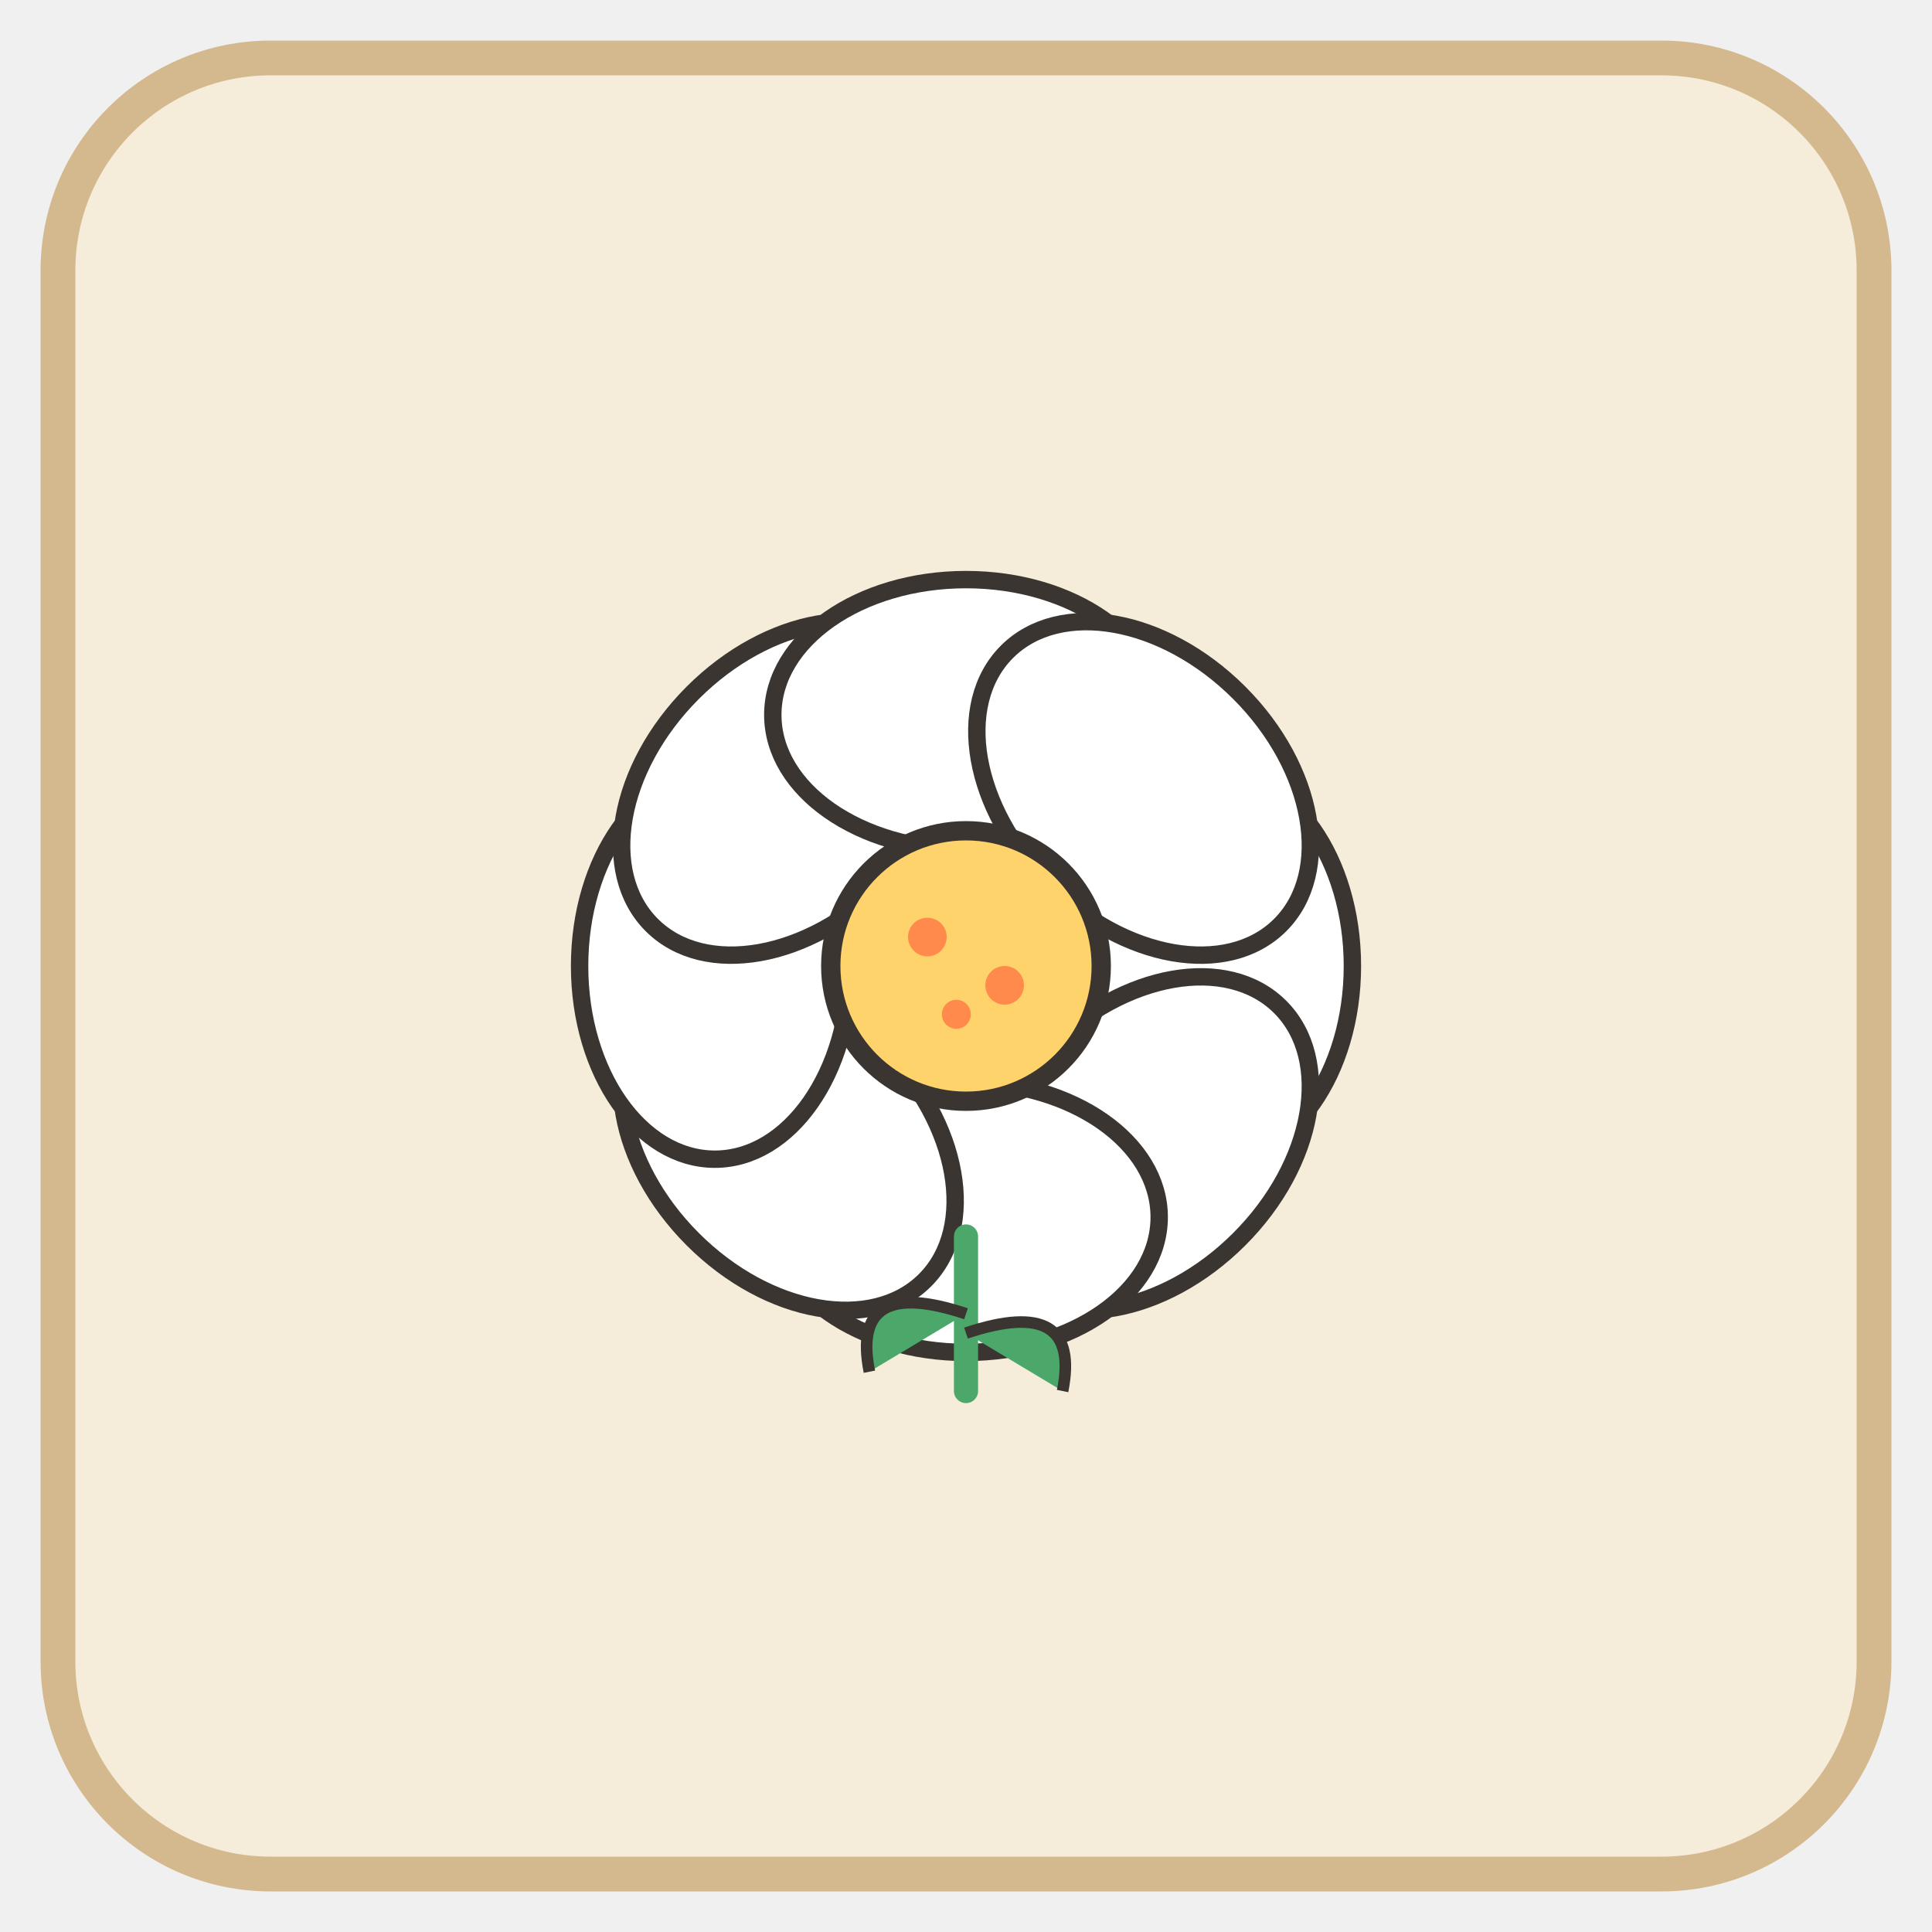
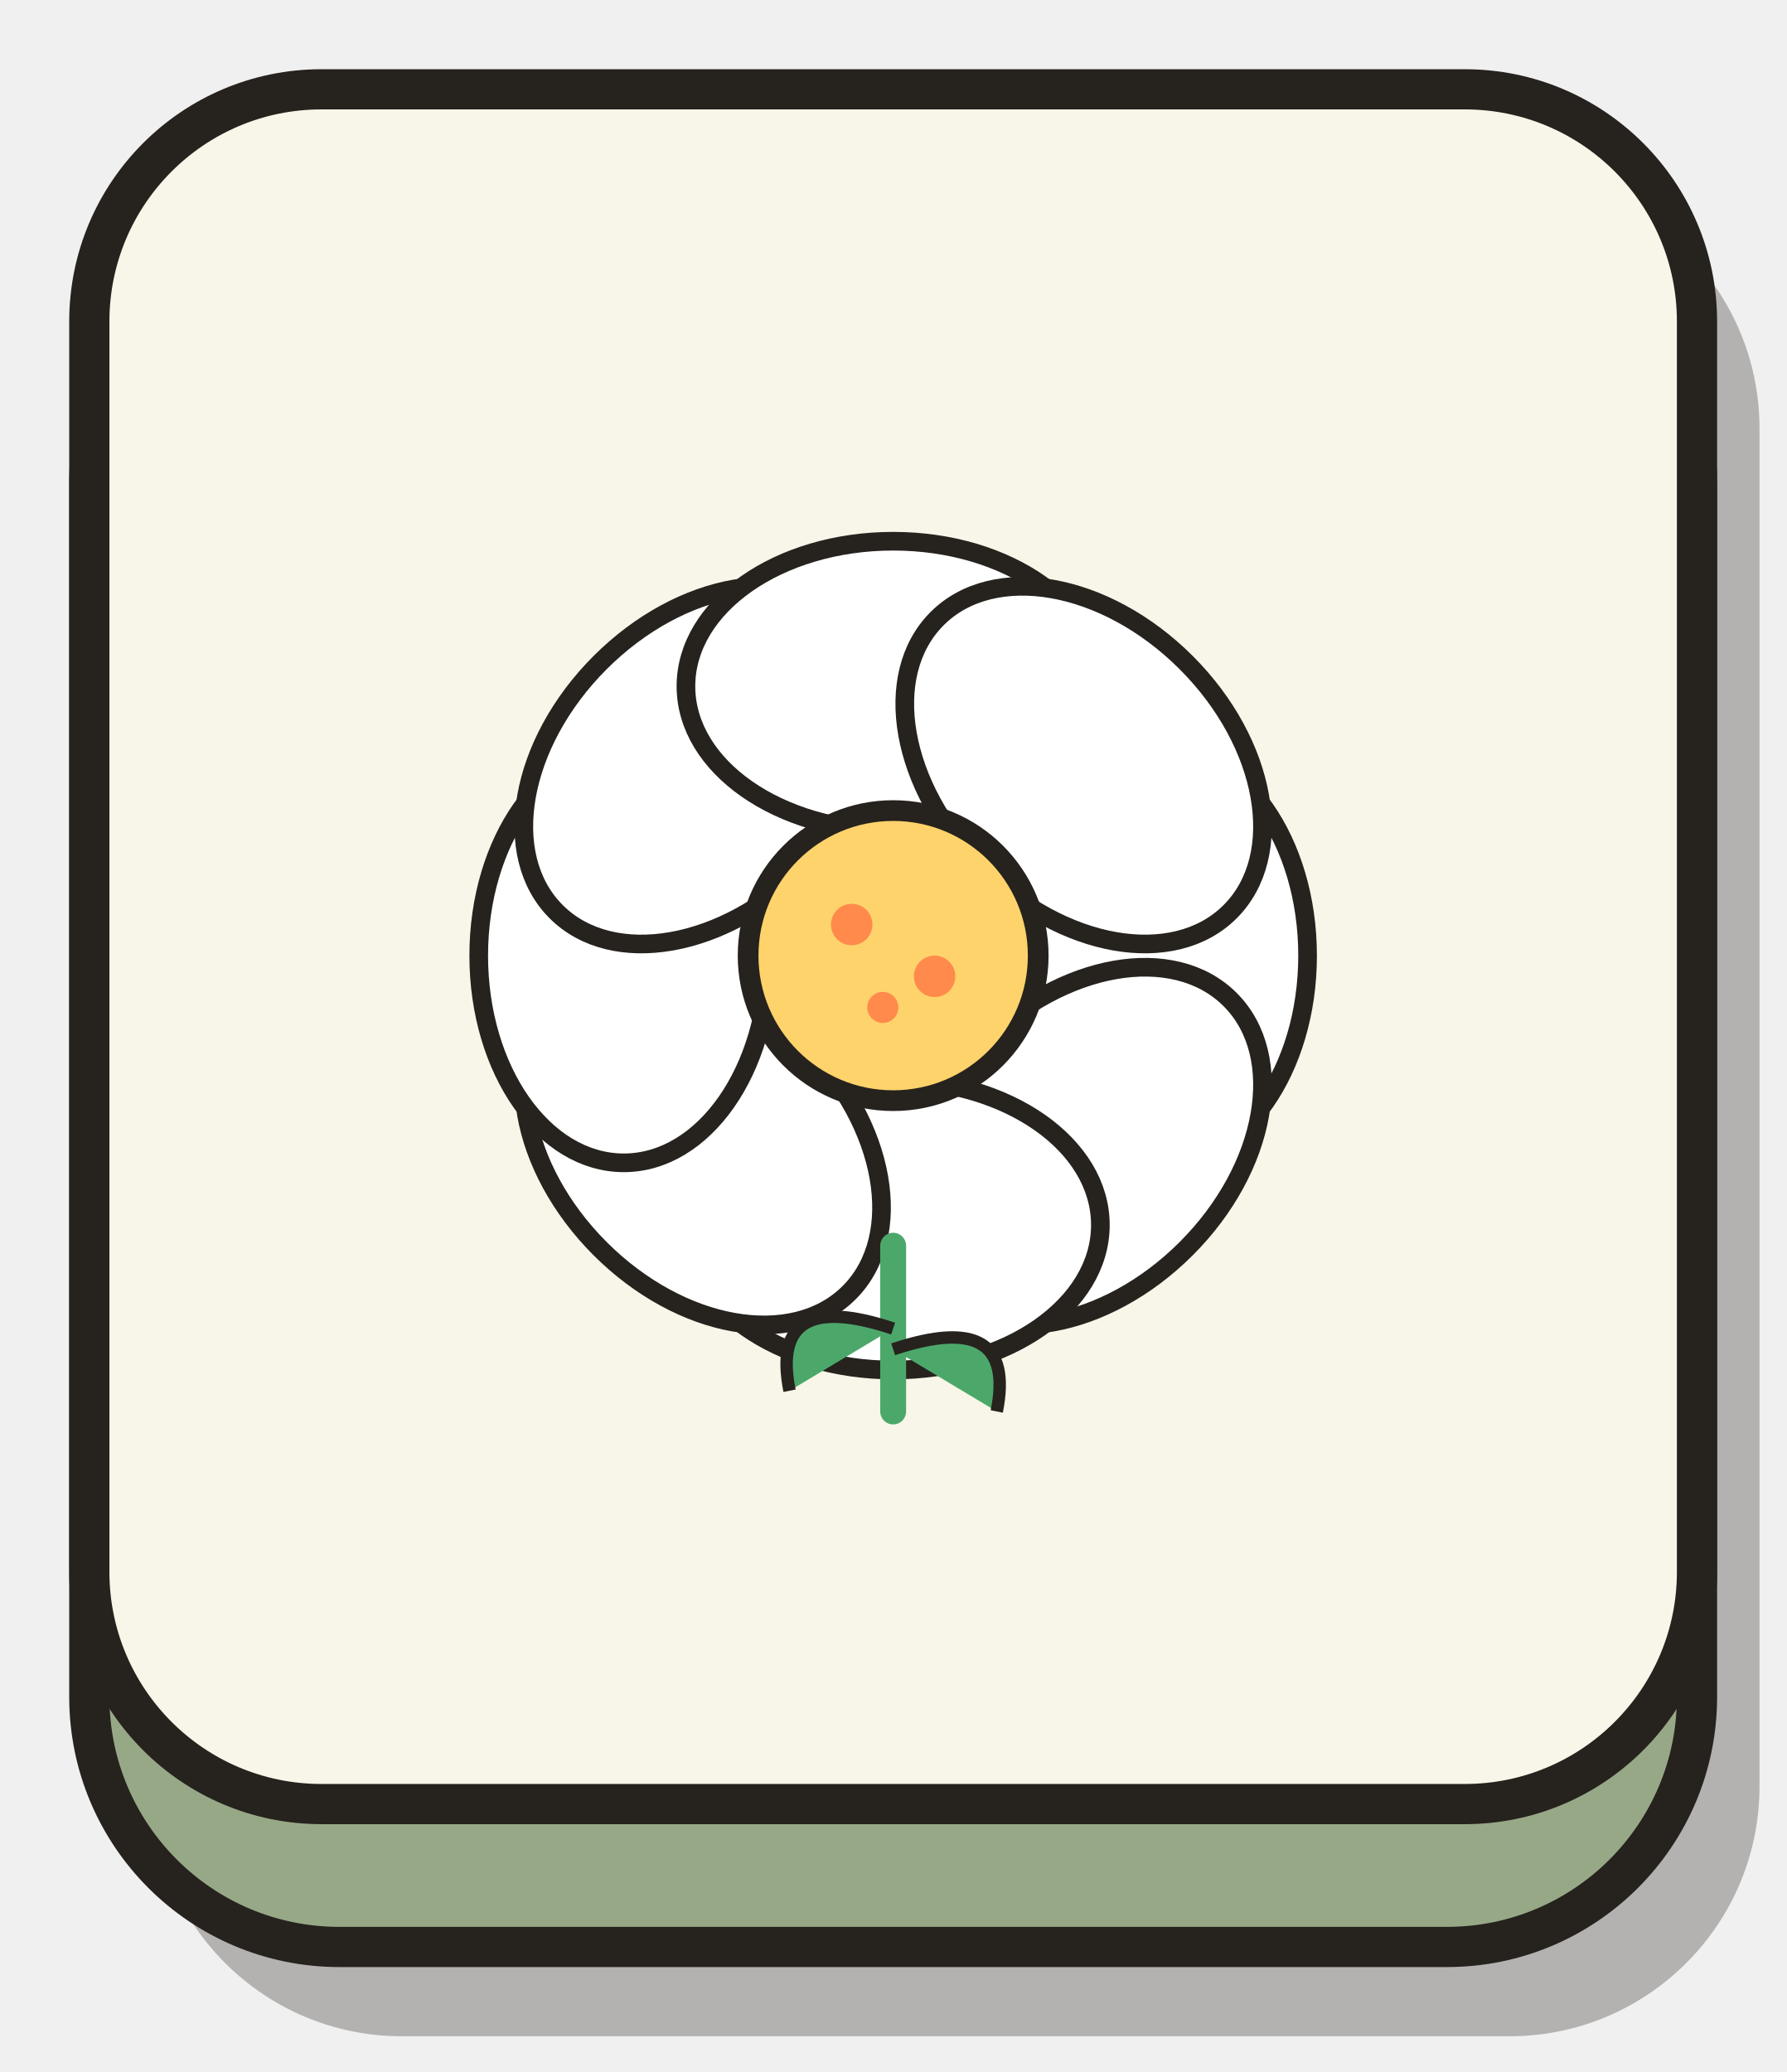
- <svg xmlns="http://www.w3.org/2000/svg" viewBox="0 0 200 200" width="200" height="200">
-   <rect x="6" y="6" width="188" height="188" rx="22" ry="22" fill="#F5EDD9" stroke="#D4B88E" stroke-width="3.6" />
-   <g transform="translate(0, 0)">
-     <ellipse cx="126" cy="100" rx="14" ry="20" fill="#FFFFFF" stroke="#3A3530" stroke-width="1.8" transform="rotate(0,126,100)" />
-     <ellipse cx="118.385" cy="118.385" rx="14" ry="20" fill="#FFFFFF" stroke="#3A3530" stroke-width="1.8" transform="rotate(45,118.3848,118.3848)" />
-     <ellipse cx="100" cy="126" rx="14" ry="20" fill="#FFFFFF" stroke="#3A3530" stroke-width="1.8" transform="rotate(90,100,126)" />
-     <ellipse cx="81.615" cy="118.385" rx="14" ry="20" fill="#FFFFFF" stroke="#3A3530" stroke-width="1.8" transform="rotate(135,81.61522,118.3848)" />
-     <ellipse cx="74" cy="100" rx="14" ry="20" fill="#FFFFFF" stroke="#3A3530" stroke-width="1.8" transform="rotate(180,74,100)" />
-     <ellipse cx="81.615" cy="81.615" rx="14" ry="20" fill="#FFFFFF" stroke="#3A3530" stroke-width="1.8" transform="rotate(225,81.61522,81.61522)" />
-     <ellipse cx="100" cy="74" rx="14" ry="20" fill="#FFFFFF" stroke="#3A3530" stroke-width="1.8" transform="rotate(270,100,74)" />
-     <ellipse cx="118.385" cy="81.615" rx="14" ry="20" fill="#FFFFFF" stroke="#3A3530" stroke-width="1.8" transform="rotate(315,118.3848,81.61522)" />
-     <circle cx="100" cy="100" r="14" fill="#FFD36B" stroke="#3A3530" stroke-width="2" />
+ <svg xmlns="http://www.w3.org/2000/svg" viewBox="0 0 200 232" width="200" height="232">
+   <rect x="17" y="20" width="180" height="208" rx="28" ry="28" fill="#26221E" opacity="0.30" />
+   <rect x="10" y="26" width="180" height="192" rx="28" ry="28" fill="#97A886" stroke="#26221E" stroke-width="4.5" />
+   <rect x="10" y="10" width="180" height="192" rx="26" ry="26" fill="#F8F6E8" stroke="#26221E" stroke-width="4.5" />
+   <g transform="translate(100, 107) scale(1.16) translate(-100, -100)">
+     <ellipse cx="126" cy="100" rx="14" ry="20" fill="#FFFFFF" stroke="#26221E" stroke-width="1.8" transform="rotate(0,126,100)" />
+     <ellipse cx="118.385" cy="118.385" rx="14" ry="20" fill="#FFFFFF" stroke="#26221E" stroke-width="1.8" transform="rotate(45,118.3848,118.3848)" />
+     <ellipse cx="100" cy="126" rx="14" ry="20" fill="#FFFFFF" stroke="#26221E" stroke-width="1.8" transform="rotate(90,100,126)" />
+     <ellipse cx="81.615" cy="118.385" rx="14" ry="20" fill="#FFFFFF" stroke="#26221E" stroke-width="1.8" transform="rotate(135,81.61522,118.3848)" />
+     <ellipse cx="74" cy="100" rx="14" ry="20" fill="#FFFFFF" stroke="#26221E" stroke-width="1.8" transform="rotate(180,74,100)" />
+     <ellipse cx="81.615" cy="81.615" rx="14" ry="20" fill="#FFFFFF" stroke="#26221E" stroke-width="1.8" transform="rotate(225,81.61522,81.61522)" />
+     <ellipse cx="100" cy="74" rx="14" ry="20" fill="#FFFFFF" stroke="#26221E" stroke-width="1.8" transform="rotate(270,100,74)" />
+     <ellipse cx="118.385" cy="81.615" rx="14" ry="20" fill="#FFFFFF" stroke="#26221E" stroke-width="1.8" transform="rotate(315,118.3848,81.61522)" />
+     <circle cx="100" cy="100" r="14" fill="#FFD36B" stroke="#26221E" stroke-width="2" />
    <circle cx="96" cy="97" r="2" fill="#FF8A4C" />
    <circle cx="104" cy="102" r="2" fill="#FF8A4C" />
    <circle cx="99" cy="105" r="1.5" fill="#FF8A4C" />
    <line x1="100" y1="128" x2="100" y2="144" stroke="#4CA86A" stroke-width="2.5" stroke-linecap="round" />
-     <path d="M100,136 Q88,132 90,142" fill="#4CA86A" stroke="#3A3530" stroke-width="1.2" />
-     <path d="M100,138 Q112,134 110,144" fill="#4CA86A" stroke="#3A3530" stroke-width="1.2" />
+     <path d="M100,136 Q88,132 90,142" fill="#4CA86A" stroke="#26221E" stroke-width="1.2" />
+     <path d="M100,138 Q112,134 110,144" fill="#4CA86A" stroke="#26221E" stroke-width="1.2" />
  </g>
</svg>
